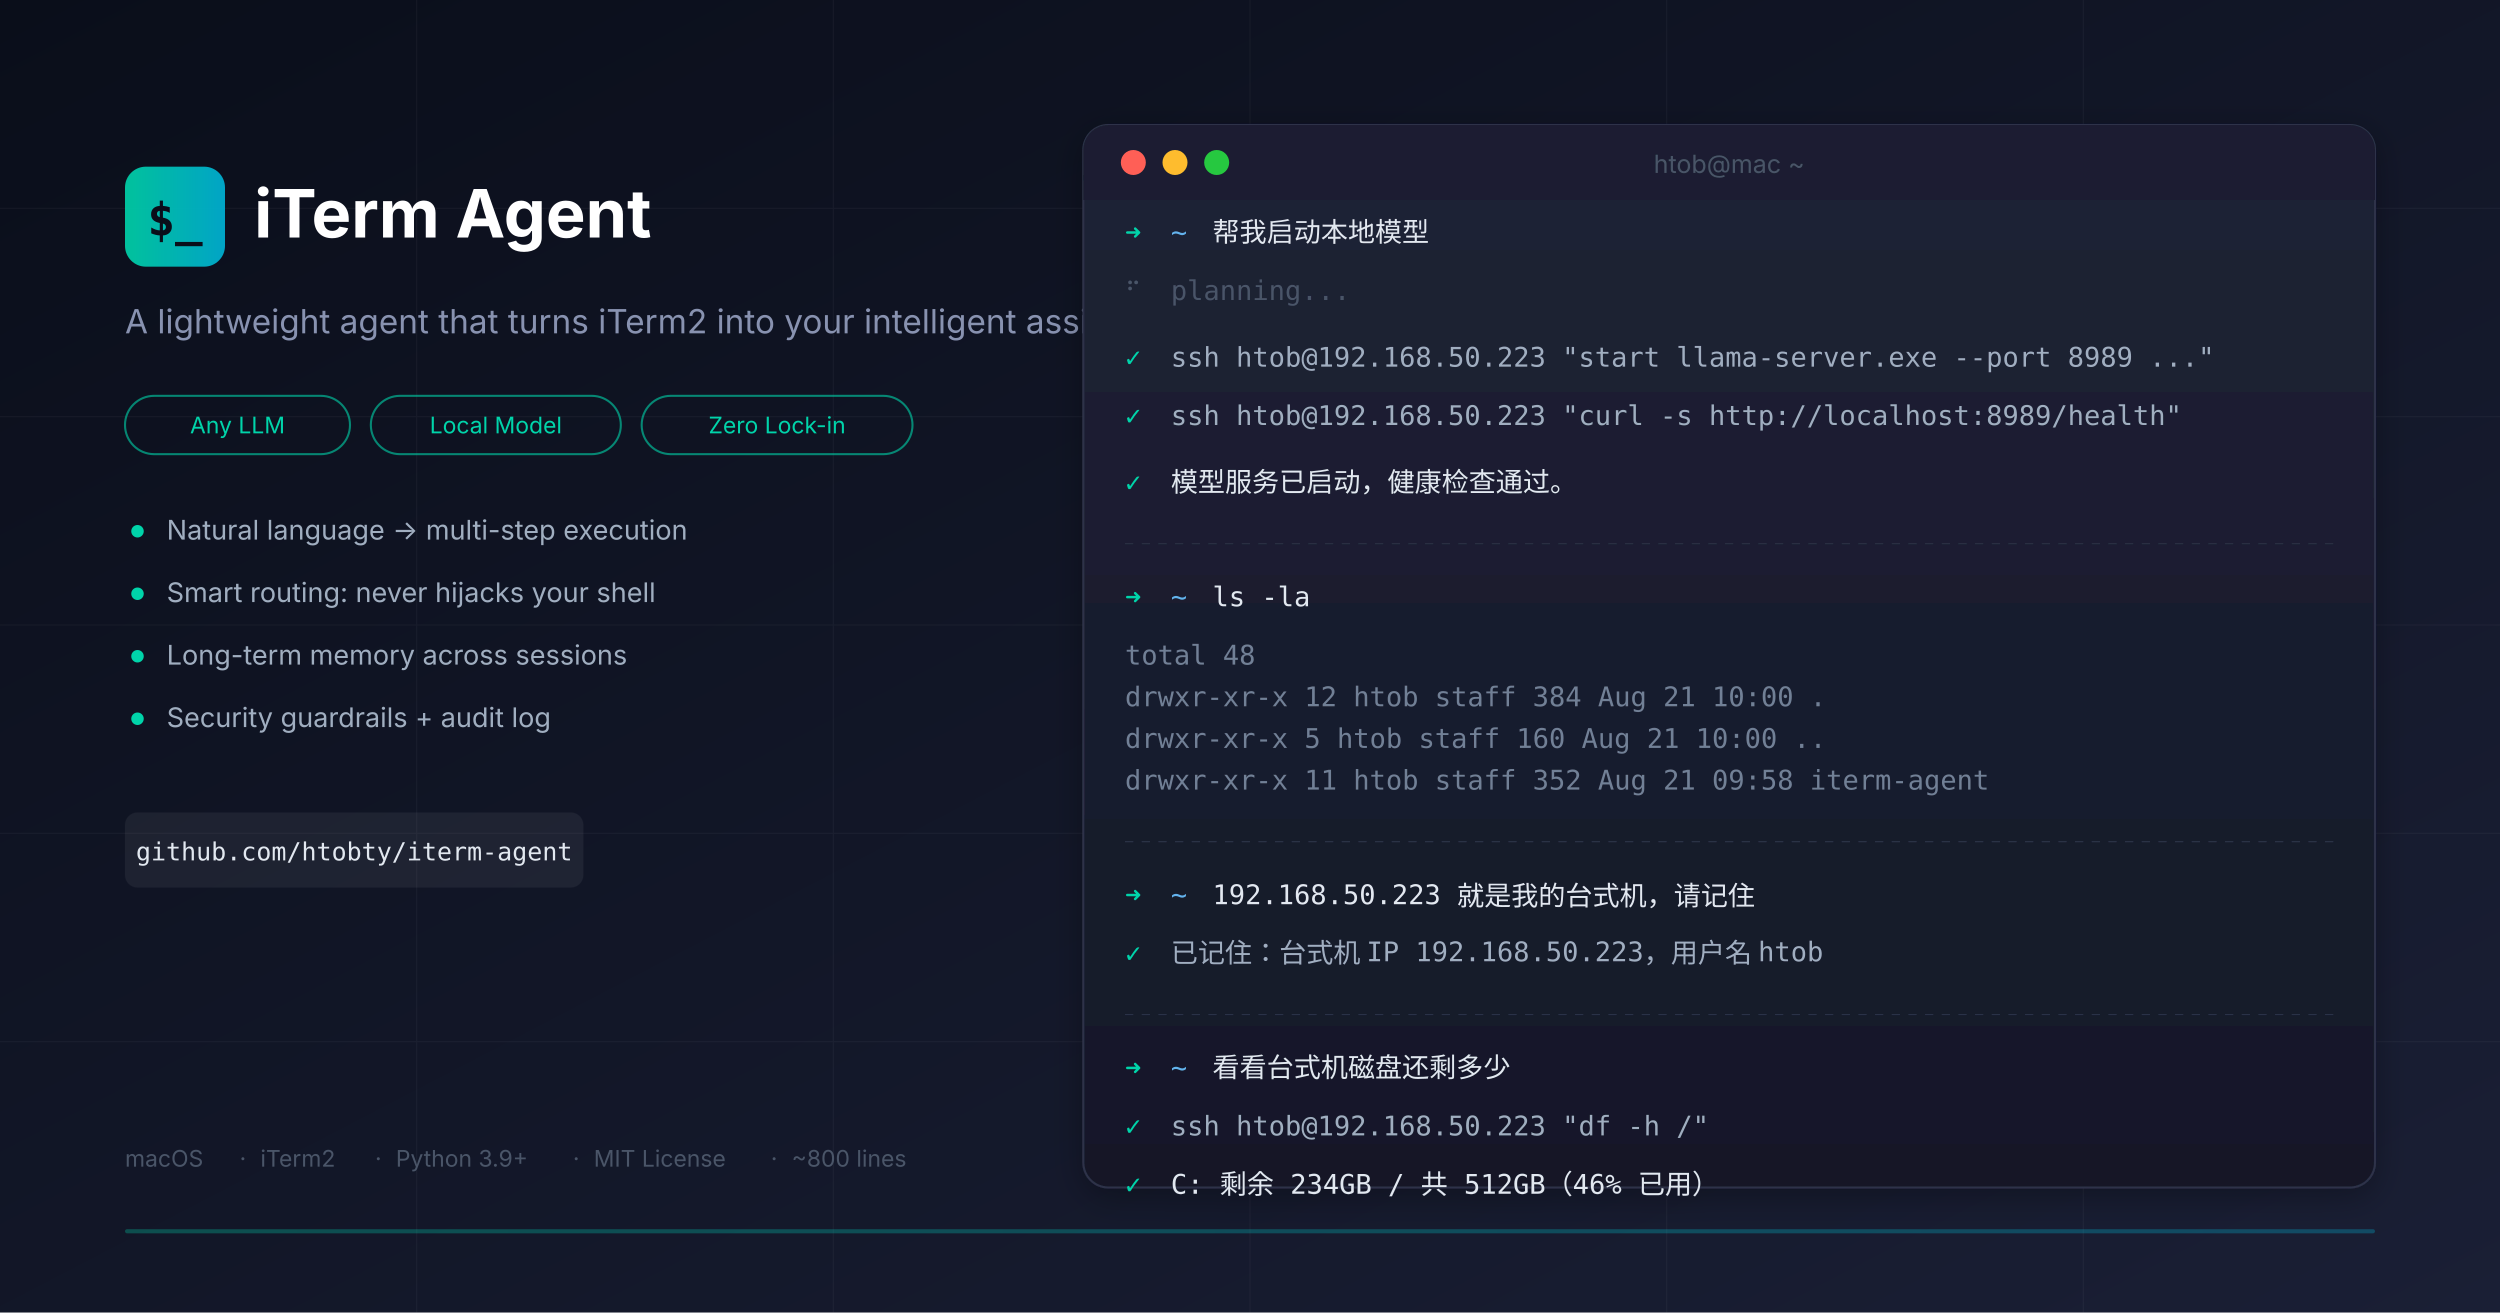
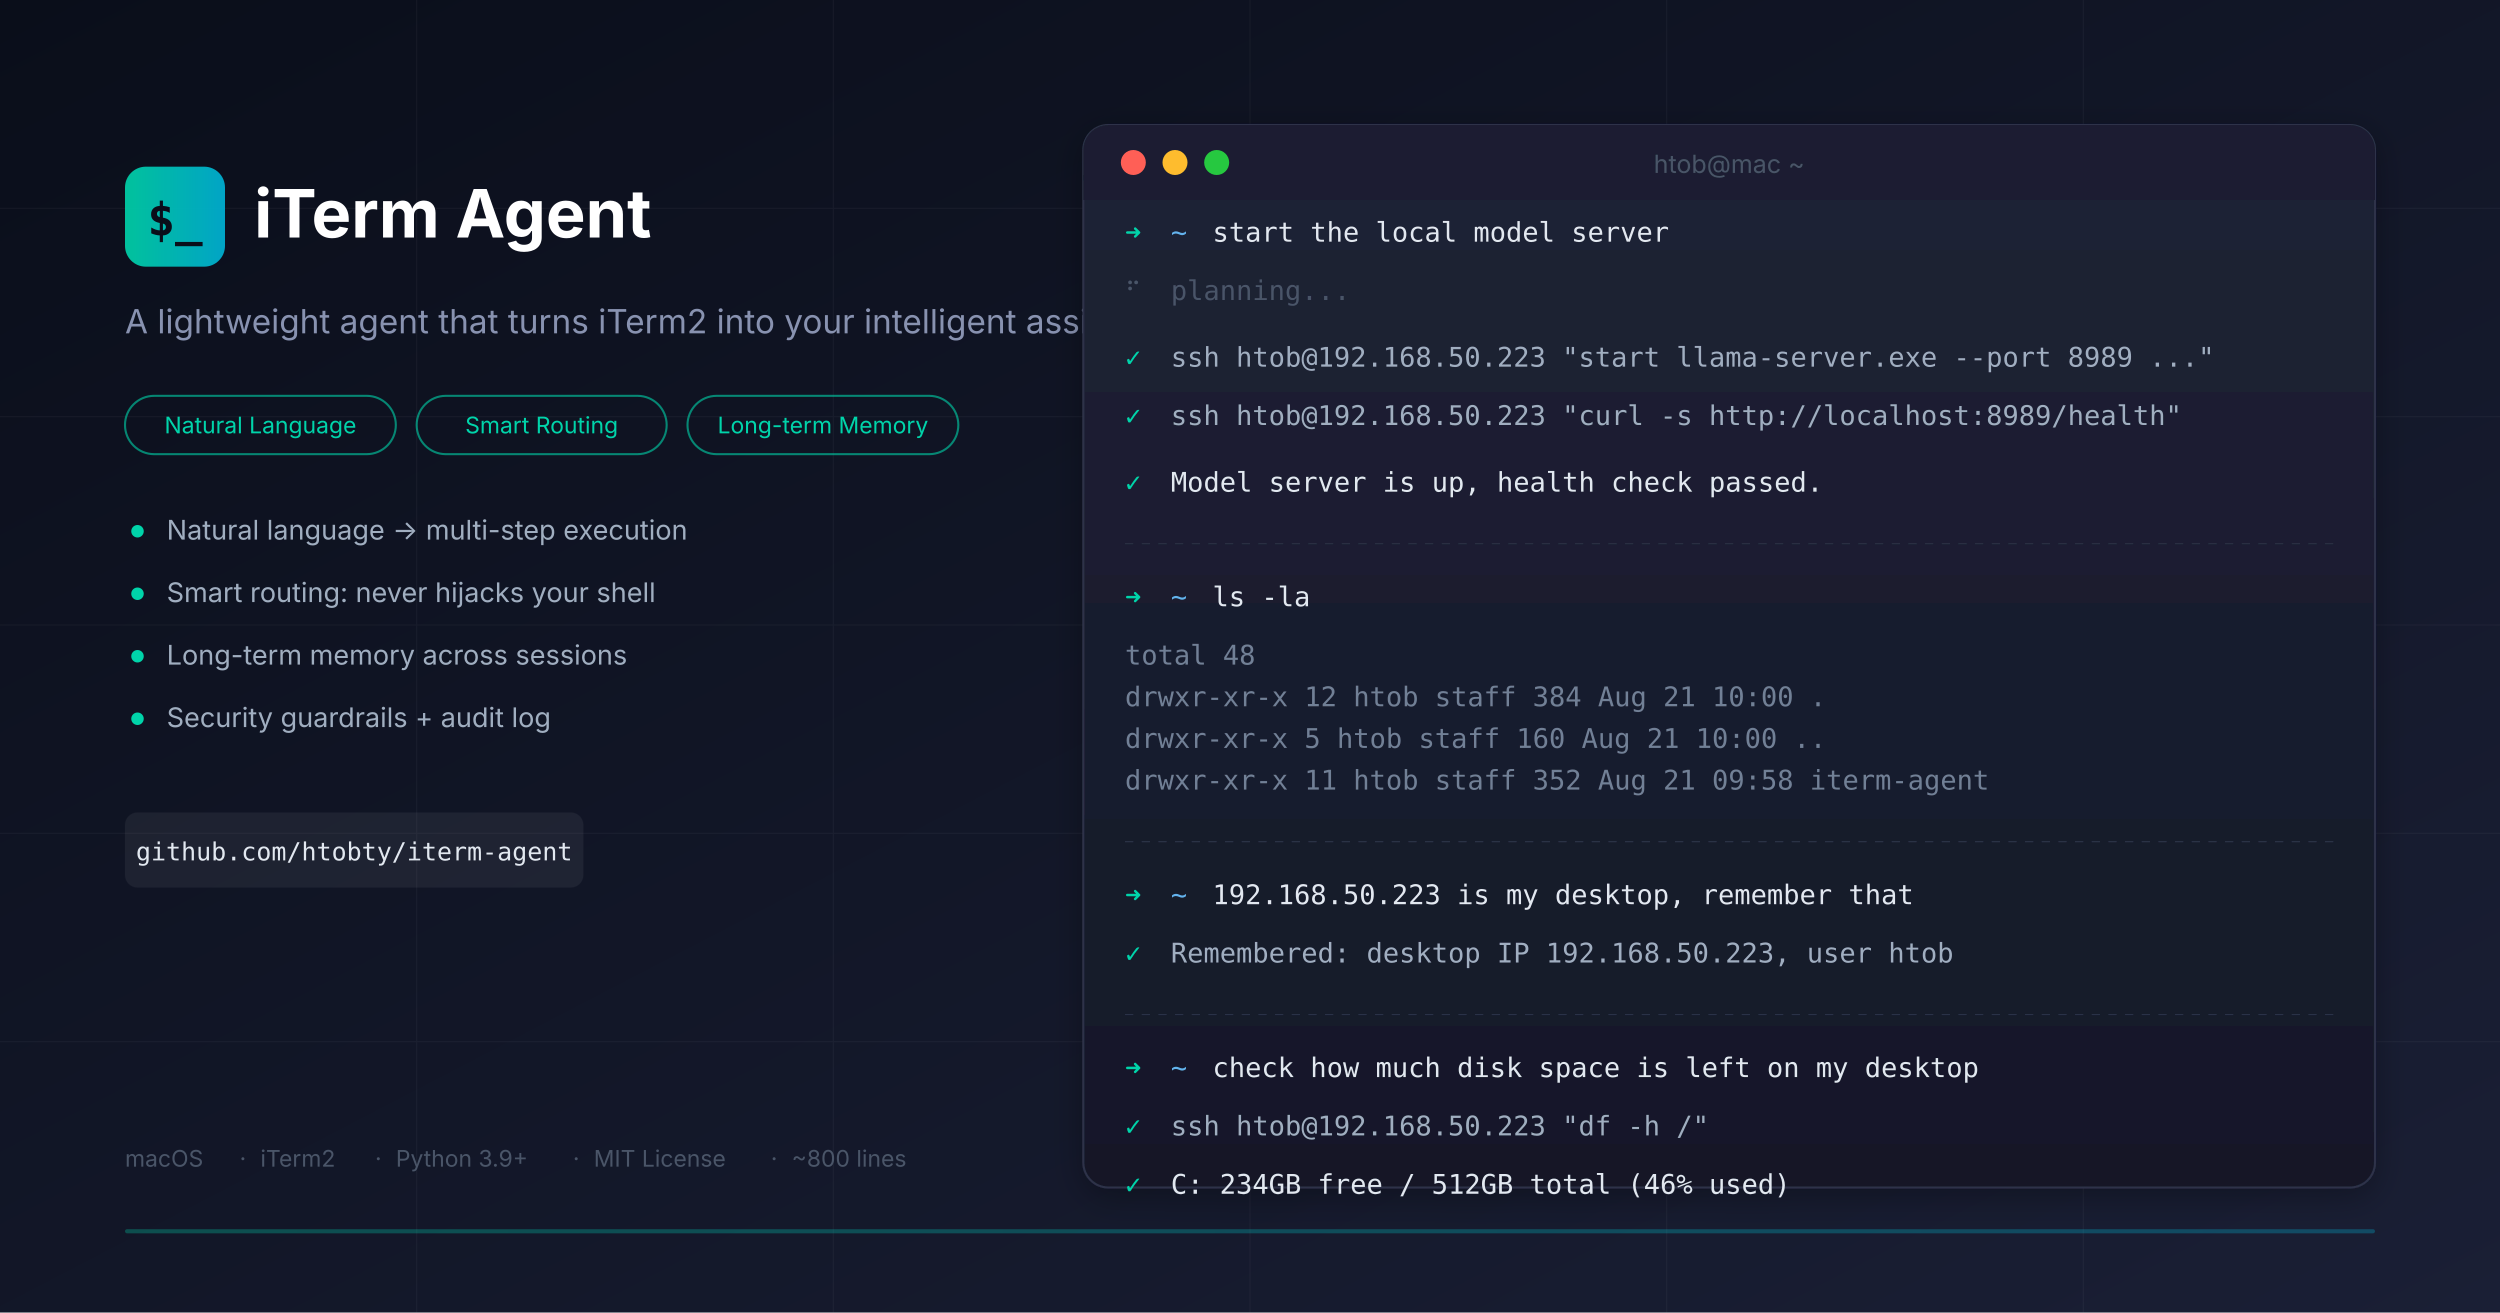
<svg xmlns="http://www.w3.org/2000/svg" viewBox="0 0 1200 630" width="1200" height="630">
  <defs>
    <linearGradient id="bg" x1="0%" y1="0%" x2="100%" y2="100%">
      <stop offset="0%" stop-color="#0a0e1a" />
      <stop offset="100%" stop-color="#1a1f35" />
    </linearGradient>
    <linearGradient id="accent" x1="0%" y1="0%" x2="100%" y2="0%">
      <stop offset="0%" stop-color="#00d4aa" />
      <stop offset="100%" stop-color="#00b4d8" />
    </linearGradient>
    <linearGradient id="terminal" x1="0%" y1="0%" x2="0%" y2="100%">
      <stop offset="0%" stop-color="#1e2235" />
      <stop offset="100%" stop-color="#141828" />
    </linearGradient>
-     <filter id="glow">
-       <feGaussianBlur stdDeviation="3" result="coloredBlur" />
-       <feMerge>
-         <feMergeNode in="coloredBlur" />
-         <feMergeNode in="SourceGraphic" />
-       </feMerge>
-     </filter>
    <filter id="shadow">
      <feDropShadow dx="0" dy="4" stdDeviation="8" flood-color="#000" flood-opacity="0.3" />
    </filter>
  </defs>
  <rect width="1200" height="630" fill="url(#bg)" />
  <g opacity="0.04">
    <line x1="0" y1="100" x2="1200" y2="100" stroke="#fff" stroke-width="0.5" />
    <line x1="0" y1="200" x2="1200" y2="200" stroke="#fff" stroke-width="0.5" />
    <line x1="0" y1="300" x2="1200" y2="300" stroke="#fff" stroke-width="0.5" />
    <line x1="0" y1="400" x2="1200" y2="400" stroke="#fff" stroke-width="0.5" />
    <line x1="0" y1="500" x2="1200" y2="500" stroke="#fff" stroke-width="0.5" />
    <line x1="200" y1="0" x2="200" y2="630" stroke="#fff" stroke-width="0.5" />
    <line x1="400" y1="0" x2="400" y2="630" stroke="#fff" stroke-width="0.5" />
    <line x1="600" y1="0" x2="600" y2="630" stroke="#fff" stroke-width="0.5" />
    <line x1="800" y1="0" x2="800" y2="630" stroke="#fff" stroke-width="0.5" />
    <line x1="1000" y1="0" x2="1000" y2="630" stroke="#fff" stroke-width="0.5" />
  </g>
  <g transform="translate(60, 80)">
    <rect x="0" y="0" width="48" height="48" rx="10" fill="url(#accent)" opacity="0.9" />
    <text x="24" y="33" font-family="monospace" font-size="22" font-weight="bold" fill="#0a0e1a" text-anchor="middle">$_</text>
    <text x="62" y="34" font-family="-apple-system, BlinkMacSystemFont, 'Segoe UI', sans-serif" font-size="32" font-weight="700" fill="#ffffff">iTerm Agent</text>
    <text x="0" y="80" font-family="-apple-system, BlinkMacSystemFont, 'Segoe UI', sans-serif" font-size="16" fill="#8892b0">A lightweight agent that turns iTerm2 into your intelligent assistant.</text>
    <g transform="translate(0, 110)">
-       <rect x="0" y="0" width="108" height="28" rx="14" fill="none" stroke="#00d4aa" stroke-width="1" opacity="0.6" />
-       <text x="54" y="18" font-family="-apple-system, sans-serif" font-size="11" fill="#00d4aa" text-anchor="middle">Any LLM</text>
-       <rect x="118" y="0" width="120" height="28" rx="14" fill="none" stroke="#00d4aa" stroke-width="1" opacity="0.6" />
-       <text x="178" y="18" font-family="-apple-system, sans-serif" font-size="11" fill="#00d4aa" text-anchor="middle">Local Model</text>
-       <rect x="248" y="0" width="130" height="28" rx="14" fill="none" stroke="#00d4aa" stroke-width="1" opacity="0.6" />
-       <text x="313" y="18" font-family="-apple-system, sans-serif" font-size="11" fill="#00d4aa" text-anchor="middle">Zero Lock-in</text>
+       <rect x="0" y="0" width="130" height="28" rx="14" fill="none" stroke="#00d4aa" stroke-width="1" opacity="0.6" />
+       <text x="65" y="18" font-family="-apple-system, sans-serif" font-size="11" fill="#00d4aa" text-anchor="middle">Natural Language</text>
+       <rect x="140" y="0" width="120" height="28" rx="14" fill="none" stroke="#00d4aa" stroke-width="1" opacity="0.6" />
+       <text x="200" y="18" font-family="-apple-system, sans-serif" font-size="11" fill="#00d4aa" text-anchor="middle">Smart Routing</text>
+       <rect x="270" y="0" width="130" height="28" rx="14" fill="none" stroke="#00d4aa" stroke-width="1" opacity="0.6" />
+       <text x="335" y="18" font-family="-apple-system, sans-serif" font-size="11" fill="#00d4aa" text-anchor="middle">Long-term Memory</text>
    </g>
    <g transform="translate(0, 170)" font-family="-apple-system, sans-serif" font-size="13" fill="#a0aec0">
      <circle cx="6" cy="5" r="3" fill="#00d4aa" />
      <text x="20" y="9">Natural language → multi-step execution</text>
      <circle cx="6" cy="35" r="3" fill="#00d4aa" />
      <text x="20" y="39">Smart routing: never hijacks your shell</text>
      <circle cx="6" cy="65" r="3" fill="#00d4aa" />
      <text x="20" y="69">Long-term memory across sessions</text>
      <circle cx="6" cy="95" r="3" fill="#00d4aa" />
      <text x="20" y="99">Security guardrails + audit log</text>
    </g>
    <g transform="translate(0, 310)">
      <rect x="0" y="0" width="220" height="36" rx="6" fill="#ffffff" opacity="0.06" stroke="#ffffff" stroke-width="0.5" stroke-opacity="0.15" />
      <text x="110" y="23" font-family="monospace" font-size="12" fill="#e2e8f0" text-anchor="middle">github.com/htobty/iterm-agent</text>
    </g>
  </g>
  <g transform="translate(520, 60)" filter="url(#shadow)">
    <rect x="0" y="0" width="620" height="510" rx="12" fill="url(#terminal)" stroke="#2d3348" stroke-width="1" />
    <rect x="0" y="0" width="620" height="36" rx="12" fill="#1a1f30" />
    <rect x="0" y="24" width="620" height="12" fill="#1a1f30" />
    <circle cx="24" cy="18" r="6" fill="#ff5f57" />
    <circle cx="44" cy="18" r="6" fill="#febc2e" />
    <circle cx="64" cy="18" r="6" fill="#28c840" />
    <text x="310" y="23" font-family="-apple-system, sans-serif" font-size="12" fill="#4a5568" text-anchor="middle">htob@mac ~</text>
    <g transform="translate(20, 56)" font-family="'SF Mono', 'Fira Code', 'JetBrains Mono', monospace" font-size="13">
      <text x="0" y="0" fill="#00d4aa">➜</text>
      <text x="22" y="0" fill="#63b3ed"> ~</text>
-       <text x="42" y="0" fill="#e2e8f0">帮我启动本地模型</text>
+       <text x="42" y="0" fill="#e2e8f0">start the local model server</text>
      <text x="0" y="28" fill="#4a5568">  ⠋</text>
      <text x="22" y="28" fill="#4a5568"> planning...</text>
      <text x="0" y="60" fill="#00d4aa">  ✓</text>
      <text x="22" y="60" fill="#a0aec0">ssh htob@192.168.50.223 "start llama-server.exe --port 8989 ..."</text>
      <text x="0" y="88" fill="#00d4aa">  ✓</text>
      <text x="22" y="88" fill="#a0aec0">ssh htob@192.168.50.223 "curl -s http://localhost:8989/health"</text>
      <text x="0" y="120" fill="#00d4aa">  ✓</text>
-       <text x="22" y="120" fill="#e2e8f0">模型服务已启动，健康检查通过。</text>
+       <text x="22" y="120" fill="#e2e8f0">Model server is up, health check passed.</text>
      <line x1="0" y1="145" x2="580" y2="145" stroke="#2d3348" stroke-width="0.5" stroke-dasharray="4,4" />
      <text x="0" y="175" fill="#00d4aa">➜</text>
      <text x="22" y="175" fill="#63b3ed"> ~</text>
      <text x="42" y="175" fill="#e2e8f0">ls -la</text>
      <text x="0" y="203" fill="#718096">total 48</text>
      <text x="0" y="223" fill="#718096">drwxr-xr-x  12 htob  staff  384 Aug 21 10:00 .</text>
      <text x="0" y="243" fill="#718096">drwxr-xr-x   5 htob  staff  160 Aug 21 10:00 ..</text>
      <text x="0" y="263" fill="#718096">drwxr-xr-x  11 htob  staff  352 Aug 21 09:58 iterm-agent</text>
      <line x1="0" y1="288" x2="580" y2="288" stroke="#2d3348" stroke-width="0.5" stroke-dasharray="4,4" />
      <text x="0" y="318" fill="#00d4aa">➜</text>
      <text x="22" y="318" fill="#63b3ed"> ~</text>
-       <text x="42" y="318" fill="#e2e8f0">192.168.50.223 就是我的台式机，请记住</text>
+       <text x="42" y="318" fill="#e2e8f0">192.168.50.223 is my desktop, remember that</text>
      <text x="0" y="346" fill="#00d4aa">  ✓</text>
-       <text x="22" y="346" fill="#a0aec0">已记住：台式机 IP 192.168.50.223，用户名 htob</text>
+       <text x="22" y="346" fill="#a0aec0">Remembered: desktop IP 192.168.50.223, user htob</text>
      <line x1="0" y1="371" x2="580" y2="371" stroke="#2d3348" stroke-width="0.5" stroke-dasharray="4,4" />
      <text x="0" y="401" fill="#00d4aa">➜</text>
      <text x="22" y="401" fill="#63b3ed"> ~</text>
-       <text x="42" y="401" fill="#e2e8f0">看看台式机磁盘还剩多少</text>
+       <text x="42" y="401" fill="#e2e8f0">check how much disk space is left on my desktop</text>
      <text x="0" y="429" fill="#00d4aa">  ✓</text>
      <text x="22" y="429" fill="#a0aec0">ssh htob@192.168.50.223 "df -h /"</text>
      <text x="0" y="457" fill="#00d4aa">  ✓</text>
-       <text x="22" y="457" fill="#e2e8f0">C: 剩余 234GB / 共 512GB（46% 已用）</text>
+       <text x="22" y="457" fill="#e2e8f0">C: 234GB free / 512GB total (46% used)</text>
    </g>
  </g>
  <g transform="translate(60, 560)" font-family="-apple-system, sans-serif" font-size="11" fill="#4a5568">
    <text x="0" y="0">macOS</text>
    <text x="55" y="0">·</text>
    <text x="65" y="0">iTerm2</text>
    <text x="120" y="0">·</text>
    <text x="130" y="0">Python 3.9+</text>
    <text x="215" y="0">·</text>
    <text x="225" y="0">MIT License</text>
    <text x="310" y="0">·</text>
    <text x="320" y="0">~800 lines</text>
  </g>
  <rect x="60" y="590" width="1080" height="2" rx="1" fill="url(#accent)" opacity="0.3" />
</svg>
